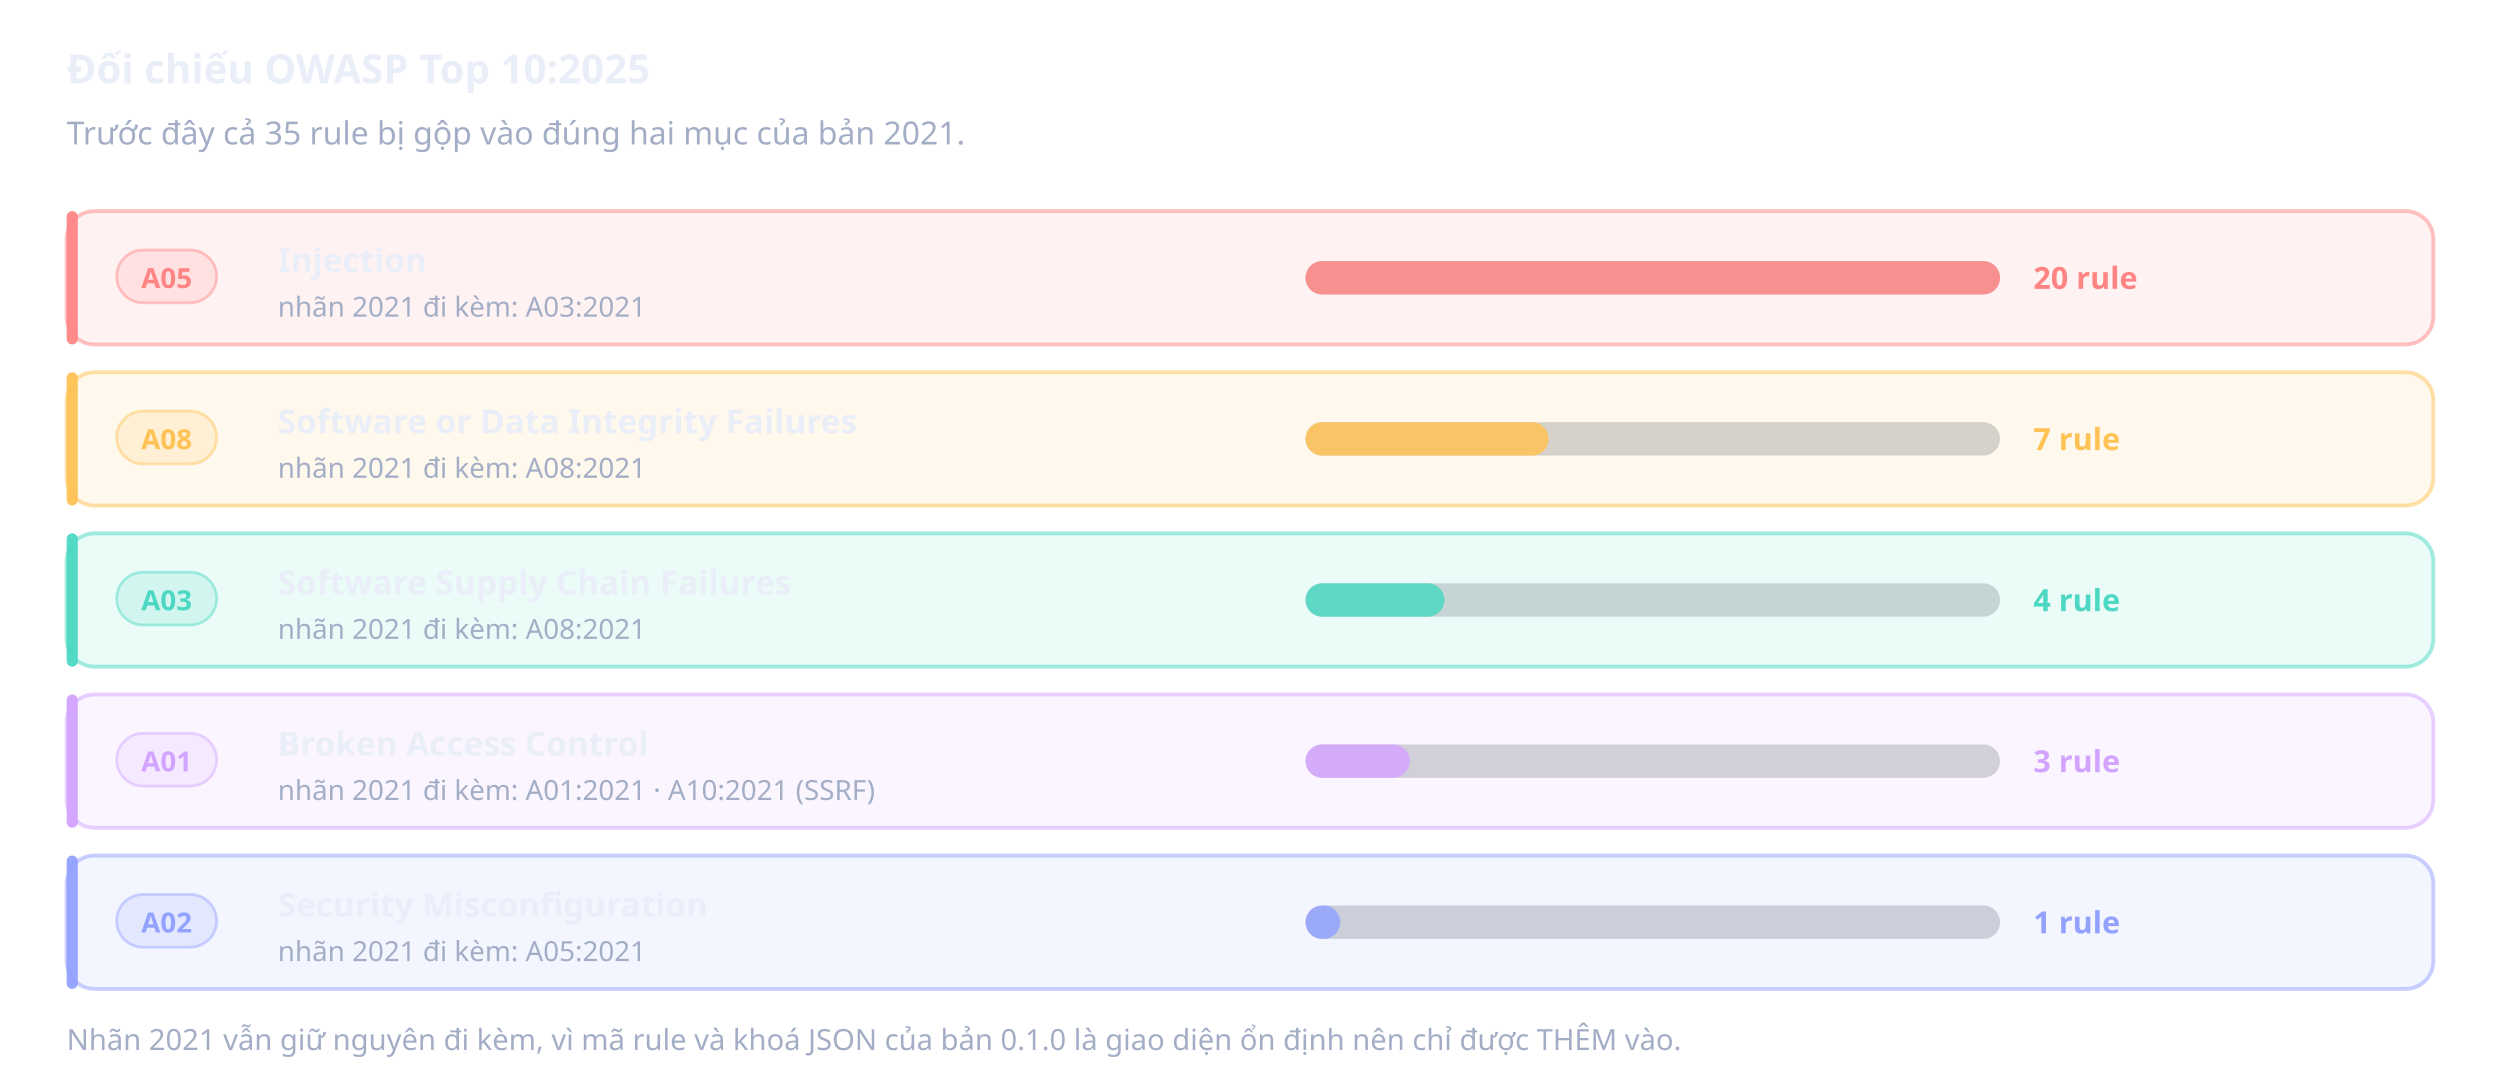
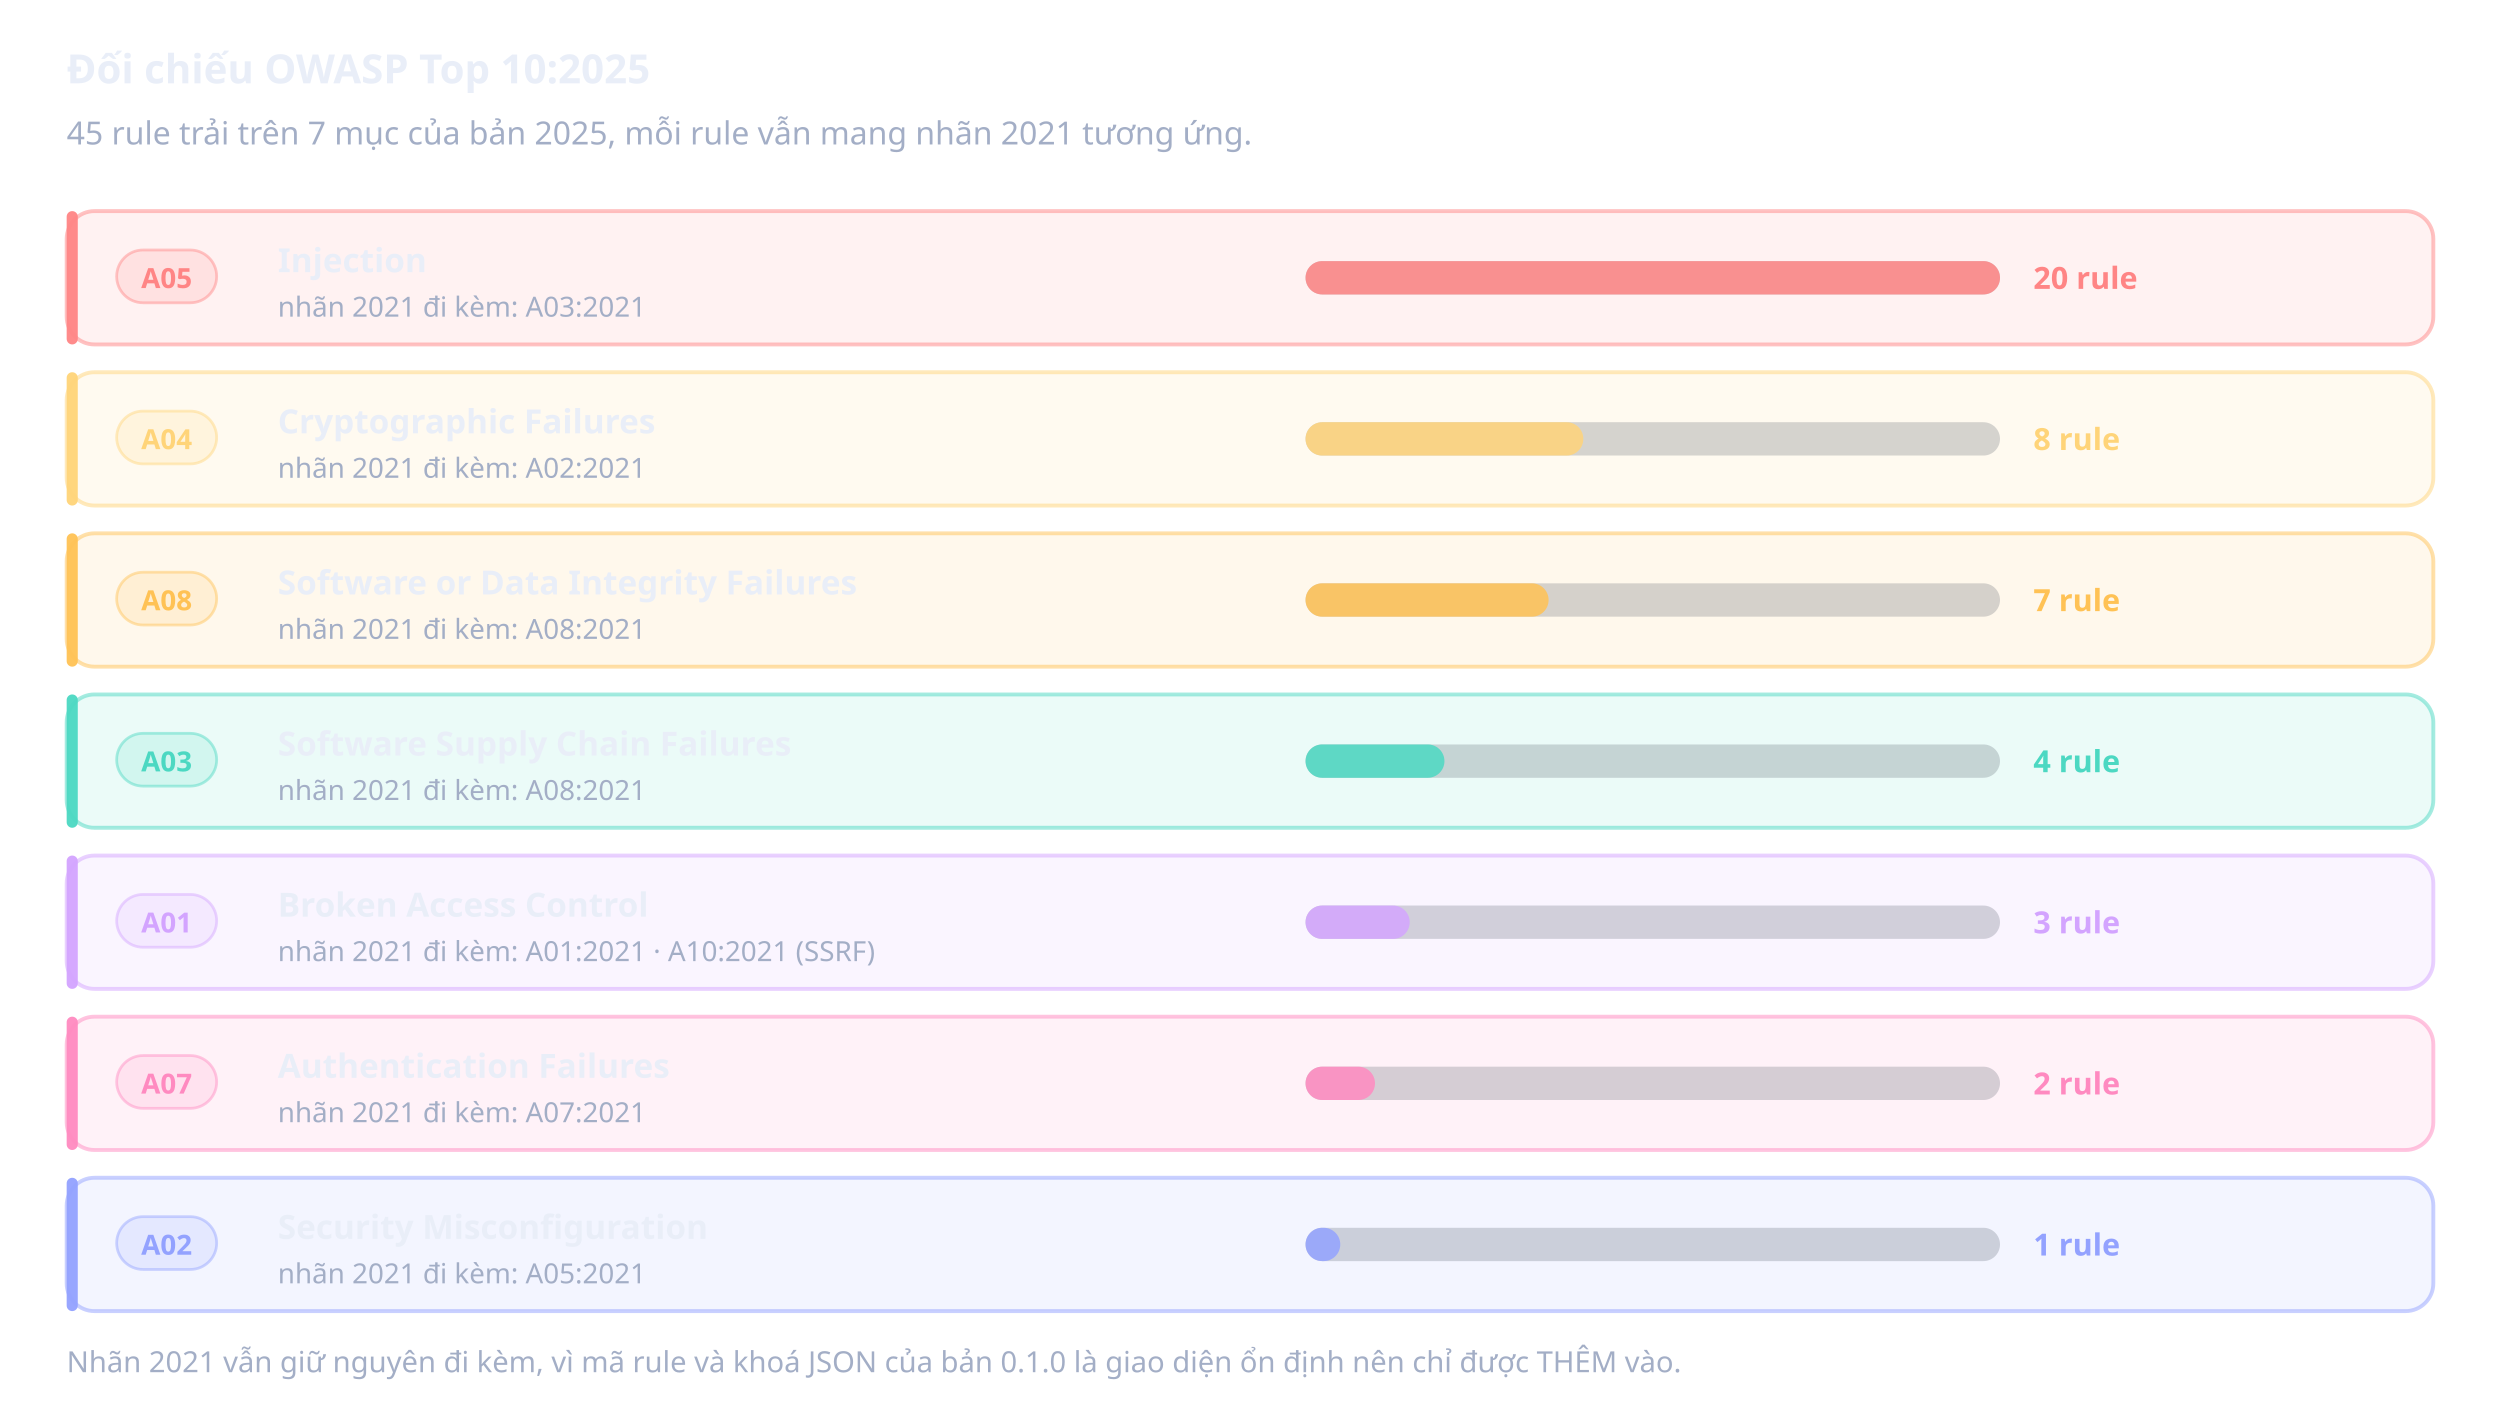
- <svg xmlns="http://www.w3.org/2000/svg" viewBox="0 0 900 392" width="900" height="392" role="img">
+ <svg xmlns="http://www.w3.org/2000/svg" viewBox="0 0 900 508" width="900" height="508" role="img">
  <defs>
    <marker id="adark" viewBox="0 0 10 10" refX="9" refY="5" markerWidth="6" markerHeight="6" orient="auto-start-reverse">
      <path d="M 0 0 L 10 5 L 0 10 z" fill="#a3aec6" opacity="0.75" />
    </marker>
  </defs>
  <text x="24" y="30" font-family="Segoe UI, system-ui, -apple-system, sans-serif" font-size="14.5" fill="#e9eef8" text-anchor="start" font-weight="700">Đối chiếu OWASP Top 10:2025</text>
-   <text x="24" y="52" font-family="Segoe UI, system-ui, -apple-system, sans-serif" font-size="11.5" fill="#a3aec6" text-anchor="start" font-weight="400">Trước đây cả 35 rule bị gộp vào đúng hai mục của bản 2021.</text>
+   <text x="24" y="52" font-family="Segoe UI, system-ui, -apple-system, sans-serif" font-size="11.5" fill="#a3aec6" text-anchor="start" font-weight="400">45 rule trải trên 7 mục của bản 2025, mỗi rule vẫn mang nhãn 2021 tương ứng.</text>
  <rect x="24" y="76" width="852" height="48" rx="10" fill="#ff8585" opacity="0.11" />
  <rect x="24" y="76" width="852" height="48" rx="10" fill="none" stroke="#ff8585" stroke-width="1.4" opacity="0.50" />
  <rect x="24" y="76" width="4" height="48" rx="2" fill="#ff8585" opacity="0.95" />
  <rect x="42" y="90" width="36" height="19" rx="9.5" fill="#ff8585" opacity="0.16" />
  <rect x="42" y="90" width="36" height="19" rx="9.5" fill="none" stroke="#ff8585" stroke-width="1" opacity="0.45" />
  <text x="60" y="103.7" font-family="Segoe UI, system-ui, -apple-system, sans-serif" font-size="10" fill="#ff8585" text-anchor="middle" font-weight="700">A05</text>
  <text x="100" y="98" font-family="Segoe UI, system-ui, -apple-system, sans-serif" font-size="12" fill="#e9eef8" text-anchor="start" font-weight="700">Injection</text>
  <text x="100" y="114" font-family="Segoe UI, system-ui, -apple-system, sans-serif" font-size="10" fill="#a3aec6" text-anchor="start" font-weight="400">nhãn 2021 đi kèm: A03:2021</text>
  <rect x="470" y="94" width="250" height="12" rx="6.0" fill="#2b3546" opacity="0.20" />
  <rect x="470" y="94" width="250" height="12" rx="6" fill="#ff8585" opacity="0.85" />
  <text x="732" y="104" font-family="Segoe UI, system-ui, -apple-system, sans-serif" font-size="11" fill="#ff8585" text-anchor="start" font-weight="700">20 rule</text>
-   <rect x="24" y="134" width="852" height="48" rx="10" fill="#ffc255" opacity="0.11" />
-   <rect x="24" y="134" width="852" height="48" rx="10" fill="none" stroke="#ffc255" stroke-width="1.4" opacity="0.50" />
-   <rect x="24" y="134" width="4" height="48" rx="2" fill="#ffc255" opacity="0.95" />
-   <rect x="42" y="148" width="36" height="19" rx="9.5" fill="#ffc255" opacity="0.16" />
-   <rect x="42" y="148" width="36" height="19" rx="9.5" fill="none" stroke="#ffc255" stroke-width="1" opacity="0.45" />
-   <text x="60" y="161.7" font-family="Segoe UI, system-ui, -apple-system, sans-serif" font-size="10" fill="#ffc255" text-anchor="middle" font-weight="700">A08</text>
-   <text x="100" y="156" font-family="Segoe UI, system-ui, -apple-system, sans-serif" font-size="12" fill="#e9eef8" text-anchor="start" font-weight="700">Software or Data Integrity Failures</text>
-   <text x="100" y="172" font-family="Segoe UI, system-ui, -apple-system, sans-serif" font-size="10" fill="#a3aec6" text-anchor="start" font-weight="400">nhãn 2021 đi kèm: A08:2021</text>
+   <rect x="24" y="134" width="852" height="48" rx="10" fill="#ffd479" opacity="0.11" />
+   <rect x="24" y="134" width="852" height="48" rx="10" fill="none" stroke="#ffd479" stroke-width="1.4" opacity="0.50" />
+   <rect x="24" y="134" width="4" height="48" rx="2" fill="#ffd479" opacity="0.95" />
+   <rect x="42" y="148" width="36" height="19" rx="9.5" fill="#ffd479" opacity="0.16" />
+   <rect x="42" y="148" width="36" height="19" rx="9.5" fill="none" stroke="#ffd479" stroke-width="1" opacity="0.45" />
+   <text x="60" y="161.7" font-family="Segoe UI, system-ui, -apple-system, sans-serif" font-size="10" fill="#ffd479" text-anchor="middle" font-weight="700">A04</text>
+   <text x="100" y="156" font-family="Segoe UI, system-ui, -apple-system, sans-serif" font-size="12" fill="#e9eef8" text-anchor="start" font-weight="700">Cryptographic Failures</text>
+   <text x="100" y="172" font-family="Segoe UI, system-ui, -apple-system, sans-serif" font-size="10" fill="#a3aec6" text-anchor="start" font-weight="400">nhãn 2021 đi kèm: A02:2021</text>
  <rect x="470" y="152" width="250" height="12" rx="6.0" fill="#2b3546" opacity="0.20" />
-   <rect x="470" y="152" width="87.5" height="12" rx="6" fill="#ffc255" opacity="0.85" />
-   <text x="732" y="162" font-family="Segoe UI, system-ui, -apple-system, sans-serif" font-size="11" fill="#ffc255" text-anchor="start" font-weight="700">7 rule</text>
-   <rect x="24" y="192" width="852" height="48" rx="10" fill="#4cd8c2" opacity="0.11" />
-   <rect x="24" y="192" width="852" height="48" rx="10" fill="none" stroke="#4cd8c2" stroke-width="1.4" opacity="0.50" />
-   <rect x="24" y="192" width="4" height="48" rx="2" fill="#4cd8c2" opacity="0.95" />
-   <rect x="42" y="206" width="36" height="19" rx="9.5" fill="#4cd8c2" opacity="0.16" />
-   <rect x="42" y="206" width="36" height="19" rx="9.5" fill="none" stroke="#4cd8c2" stroke-width="1" opacity="0.45" />
-   <text x="60" y="219.7" font-family="Segoe UI, system-ui, -apple-system, sans-serif" font-size="10" fill="#4cd8c2" text-anchor="middle" font-weight="700">A03</text>
-   <text x="100" y="214" font-family="Segoe UI, system-ui, -apple-system, sans-serif" font-size="12" fill="#e9eef8" text-anchor="start" font-weight="700">Software Supply Chain Failures</text>
+   <rect x="470" y="152" width="100" height="12" rx="6" fill="#ffd479" opacity="0.85" />
+   <text x="732" y="162" font-family="Segoe UI, system-ui, -apple-system, sans-serif" font-size="11" fill="#ffd479" text-anchor="start" font-weight="700">8 rule</text>
+   <rect x="24" y="192" width="852" height="48" rx="10" fill="#ffc255" opacity="0.11" />
+   <rect x="24" y="192" width="852" height="48" rx="10" fill="none" stroke="#ffc255" stroke-width="1.4" opacity="0.50" />
+   <rect x="24" y="192" width="4" height="48" rx="2" fill="#ffc255" opacity="0.95" />
+   <rect x="42" y="206" width="36" height="19" rx="9.5" fill="#ffc255" opacity="0.16" />
+   <rect x="42" y="206" width="36" height="19" rx="9.5" fill="none" stroke="#ffc255" stroke-width="1" opacity="0.45" />
+   <text x="60" y="219.7" font-family="Segoe UI, system-ui, -apple-system, sans-serif" font-size="10" fill="#ffc255" text-anchor="middle" font-weight="700">A08</text>
+   <text x="100" y="214" font-family="Segoe UI, system-ui, -apple-system, sans-serif" font-size="12" fill="#e9eef8" text-anchor="start" font-weight="700">Software or Data Integrity Failures</text>
  <text x="100" y="230" font-family="Segoe UI, system-ui, -apple-system, sans-serif" font-size="10" fill="#a3aec6" text-anchor="start" font-weight="400">nhãn 2021 đi kèm: A08:2021</text>
  <rect x="470" y="210" width="250" height="12" rx="6.0" fill="#2b3546" opacity="0.20" />
-   <rect x="470" y="210" width="50" height="12" rx="6" fill="#4cd8c2" opacity="0.85" />
-   <text x="732" y="220" font-family="Segoe UI, system-ui, -apple-system, sans-serif" font-size="11" fill="#4cd8c2" text-anchor="start" font-weight="700">4 rule</text>
-   <rect x="24" y="250" width="852" height="48" rx="10" fill="#d3a4ff" opacity="0.11" />
-   <rect x="24" y="250" width="852" height="48" rx="10" fill="none" stroke="#d3a4ff" stroke-width="1.4" opacity="0.50" />
-   <rect x="24" y="250" width="4" height="48" rx="2" fill="#d3a4ff" opacity="0.95" />
-   <rect x="42" y="264" width="36" height="19" rx="9.5" fill="#d3a4ff" opacity="0.16" />
-   <rect x="42" y="264" width="36" height="19" rx="9.5" fill="none" stroke="#d3a4ff" stroke-width="1" opacity="0.45" />
-   <text x="60" y="277.7" font-family="Segoe UI, system-ui, -apple-system, sans-serif" font-size="10" fill="#d3a4ff" text-anchor="middle" font-weight="700">A01</text>
-   <text x="100" y="272" font-family="Segoe UI, system-ui, -apple-system, sans-serif" font-size="12" fill="#e9eef8" text-anchor="start" font-weight="700">Broken Access Control</text>
-   <text x="100" y="288" font-family="Segoe UI, system-ui, -apple-system, sans-serif" font-size="10" fill="#a3aec6" text-anchor="start" font-weight="400">nhãn 2021 đi kèm: A01:2021 · A10:2021 (SSRF)</text>
+   <rect x="470" y="210" width="87.5" height="12" rx="6" fill="#ffc255" opacity="0.85" />
+   <text x="732" y="220" font-family="Segoe UI, system-ui, -apple-system, sans-serif" font-size="11" fill="#ffc255" text-anchor="start" font-weight="700">7 rule</text>
+   <rect x="24" y="250" width="852" height="48" rx="10" fill="#4cd8c2" opacity="0.11" />
+   <rect x="24" y="250" width="852" height="48" rx="10" fill="none" stroke="#4cd8c2" stroke-width="1.4" opacity="0.50" />
+   <rect x="24" y="250" width="4" height="48" rx="2" fill="#4cd8c2" opacity="0.95" />
+   <rect x="42" y="264" width="36" height="19" rx="9.5" fill="#4cd8c2" opacity="0.16" />
+   <rect x="42" y="264" width="36" height="19" rx="9.5" fill="none" stroke="#4cd8c2" stroke-width="1" opacity="0.45" />
+   <text x="60" y="277.7" font-family="Segoe UI, system-ui, -apple-system, sans-serif" font-size="10" fill="#4cd8c2" text-anchor="middle" font-weight="700">A03</text>
+   <text x="100" y="272" font-family="Segoe UI, system-ui, -apple-system, sans-serif" font-size="12" fill="#e9eef8" text-anchor="start" font-weight="700">Software Supply Chain Failures</text>
+   <text x="100" y="288" font-family="Segoe UI, system-ui, -apple-system, sans-serif" font-size="10" fill="#a3aec6" text-anchor="start" font-weight="400">nhãn 2021 đi kèm: A08:2021</text>
  <rect x="470" y="268" width="250" height="12" rx="6.0" fill="#2b3546" opacity="0.20" />
-   <rect x="470" y="268" width="37.5" height="12" rx="6" fill="#d3a4ff" opacity="0.85" />
-   <text x="732" y="278" font-family="Segoe UI, system-ui, -apple-system, sans-serif" font-size="11" fill="#d3a4ff" text-anchor="start" font-weight="700">3 rule</text>
-   <rect x="24" y="308" width="852" height="48" rx="10" fill="#93a2ff" opacity="0.11" />
-   <rect x="24" y="308" width="852" height="48" rx="10" fill="none" stroke="#93a2ff" stroke-width="1.4" opacity="0.50" />
-   <rect x="24" y="308" width="4" height="48" rx="2" fill="#93a2ff" opacity="0.95" />
-   <rect x="42" y="322" width="36" height="19" rx="9.5" fill="#93a2ff" opacity="0.16" />
-   <rect x="42" y="322" width="36" height="19" rx="9.5" fill="none" stroke="#93a2ff" stroke-width="1" opacity="0.45" />
-   <text x="60" y="335.7" font-family="Segoe UI, system-ui, -apple-system, sans-serif" font-size="10" fill="#93a2ff" text-anchor="middle" font-weight="700">A02</text>
-   <text x="100" y="330" font-family="Segoe UI, system-ui, -apple-system, sans-serif" font-size="12" fill="#e9eef8" text-anchor="start" font-weight="700">Security Misconfiguration</text>
-   <text x="100" y="346" font-family="Segoe UI, system-ui, -apple-system, sans-serif" font-size="10" fill="#a3aec6" text-anchor="start" font-weight="400">nhãn 2021 đi kèm: A05:2021</text>
+   <rect x="470" y="268" width="50" height="12" rx="6" fill="#4cd8c2" opacity="0.85" />
+   <text x="732" y="278" font-family="Segoe UI, system-ui, -apple-system, sans-serif" font-size="11" fill="#4cd8c2" text-anchor="start" font-weight="700">4 rule</text>
+   <rect x="24" y="308" width="852" height="48" rx="10" fill="#d3a4ff" opacity="0.11" />
+   <rect x="24" y="308" width="852" height="48" rx="10" fill="none" stroke="#d3a4ff" stroke-width="1.4" opacity="0.50" />
+   <rect x="24" y="308" width="4" height="48" rx="2" fill="#d3a4ff" opacity="0.95" />
+   <rect x="42" y="322" width="36" height="19" rx="9.5" fill="#d3a4ff" opacity="0.16" />
+   <rect x="42" y="322" width="36" height="19" rx="9.5" fill="none" stroke="#d3a4ff" stroke-width="1" opacity="0.45" />
+   <text x="60" y="335.7" font-family="Segoe UI, system-ui, -apple-system, sans-serif" font-size="10" fill="#d3a4ff" text-anchor="middle" font-weight="700">A01</text>
+   <text x="100" y="330" font-family="Segoe UI, system-ui, -apple-system, sans-serif" font-size="12" fill="#e9eef8" text-anchor="start" font-weight="700">Broken Access Control</text>
+   <text x="100" y="346" font-family="Segoe UI, system-ui, -apple-system, sans-serif" font-size="10" fill="#a3aec6" text-anchor="start" font-weight="400">nhãn 2021 đi kèm: A01:2021 · A10:2021 (SSRF)</text>
  <rect x="470" y="326" width="250" height="12" rx="6.0" fill="#2b3546" opacity="0.20" />
-   <rect x="470" y="326" width="12.5" height="12" rx="6" fill="#93a2ff" opacity="0.85" />
-   <text x="732" y="336" font-family="Segoe UI, system-ui, -apple-system, sans-serif" font-size="11" fill="#93a2ff" text-anchor="start" font-weight="700">1 rule</text>
-   <text x="24" y="378" font-family="Segoe UI, system-ui, -apple-system, sans-serif" font-size="10.5" fill="#a3aec6" text-anchor="start" font-weight="400">Nhãn 2021 vẫn giữ nguyên đi kèm, vì mã rule và khoá JSON của bản 0.1.0 là giao diện ổn định nên chỉ được THÊM vào.</text>
+   <rect x="470" y="326" width="37.5" height="12" rx="6" fill="#d3a4ff" opacity="0.85" />
+   <text x="732" y="336" font-family="Segoe UI, system-ui, -apple-system, sans-serif" font-size="11" fill="#d3a4ff" text-anchor="start" font-weight="700">3 rule</text>
+   <rect x="24" y="366" width="852" height="48" rx="10" fill="#ff8ac0" opacity="0.11" />
+   <rect x="24" y="366" width="852" height="48" rx="10" fill="none" stroke="#ff8ac0" stroke-width="1.4" opacity="0.50" />
+   <rect x="24" y="366" width="4" height="48" rx="2" fill="#ff8ac0" opacity="0.95" />
+   <rect x="42" y="380" width="36" height="19" rx="9.5" fill="#ff8ac0" opacity="0.16" />
+   <rect x="42" y="380" width="36" height="19" rx="9.5" fill="none" stroke="#ff8ac0" stroke-width="1" opacity="0.45" />
+   <text x="60" y="393.7" font-family="Segoe UI, system-ui, -apple-system, sans-serif" font-size="10" fill="#ff8ac0" text-anchor="middle" font-weight="700">A07</text>
+   <text x="100" y="388" font-family="Segoe UI, system-ui, -apple-system, sans-serif" font-size="12" fill="#e9eef8" text-anchor="start" font-weight="700">Authentication Failures</text>
+   <text x="100" y="404" font-family="Segoe UI, system-ui, -apple-system, sans-serif" font-size="10" fill="#a3aec6" text-anchor="start" font-weight="400">nhãn 2021 đi kèm: A07:2021</text>
+   <rect x="470" y="384" width="250" height="12" rx="6.0" fill="#2b3546" opacity="0.20" />
+   <rect x="470" y="384" width="25" height="12" rx="6" fill="#ff8ac0" opacity="0.85" />
+   <text x="732" y="394" font-family="Segoe UI, system-ui, -apple-system, sans-serif" font-size="11" fill="#ff8ac0" text-anchor="start" font-weight="700">2 rule</text>
+   <rect x="24" y="424" width="852" height="48" rx="10" fill="#93a2ff" opacity="0.11" />
+   <rect x="24" y="424" width="852" height="48" rx="10" fill="none" stroke="#93a2ff" stroke-width="1.4" opacity="0.50" />
+   <rect x="24" y="424" width="4" height="48" rx="2" fill="#93a2ff" opacity="0.95" />
+   <rect x="42" y="438" width="36" height="19" rx="9.5" fill="#93a2ff" opacity="0.16" />
+   <rect x="42" y="438" width="36" height="19" rx="9.5" fill="none" stroke="#93a2ff" stroke-width="1" opacity="0.45" />
+   <text x="60" y="451.7" font-family="Segoe UI, system-ui, -apple-system, sans-serif" font-size="10" fill="#93a2ff" text-anchor="middle" font-weight="700">A02</text>
+   <text x="100" y="446" font-family="Segoe UI, system-ui, -apple-system, sans-serif" font-size="12" fill="#e9eef8" text-anchor="start" font-weight="700">Security Misconfiguration</text>
+   <text x="100" y="462" font-family="Segoe UI, system-ui, -apple-system, sans-serif" font-size="10" fill="#a3aec6" text-anchor="start" font-weight="400">nhãn 2021 đi kèm: A05:2021</text>
+   <rect x="470" y="442" width="250" height="12" rx="6.0" fill="#2b3546" opacity="0.20" />
+   <rect x="470" y="442" width="12.5" height="12" rx="6" fill="#93a2ff" opacity="0.85" />
+   <text x="732" y="452" font-family="Segoe UI, system-ui, -apple-system, sans-serif" font-size="11" fill="#93a2ff" text-anchor="start" font-weight="700">1 rule</text>
+   <text x="24" y="494" font-family="Segoe UI, system-ui, -apple-system, sans-serif" font-size="10.5" fill="#a3aec6" text-anchor="start" font-weight="400">Nhãn 2021 vẫn giữ nguyên đi kèm, vì mã rule và khoá JSON của bản 0.1.0 là giao diện ổn định nên chỉ được THÊM vào.</text>
</svg>
